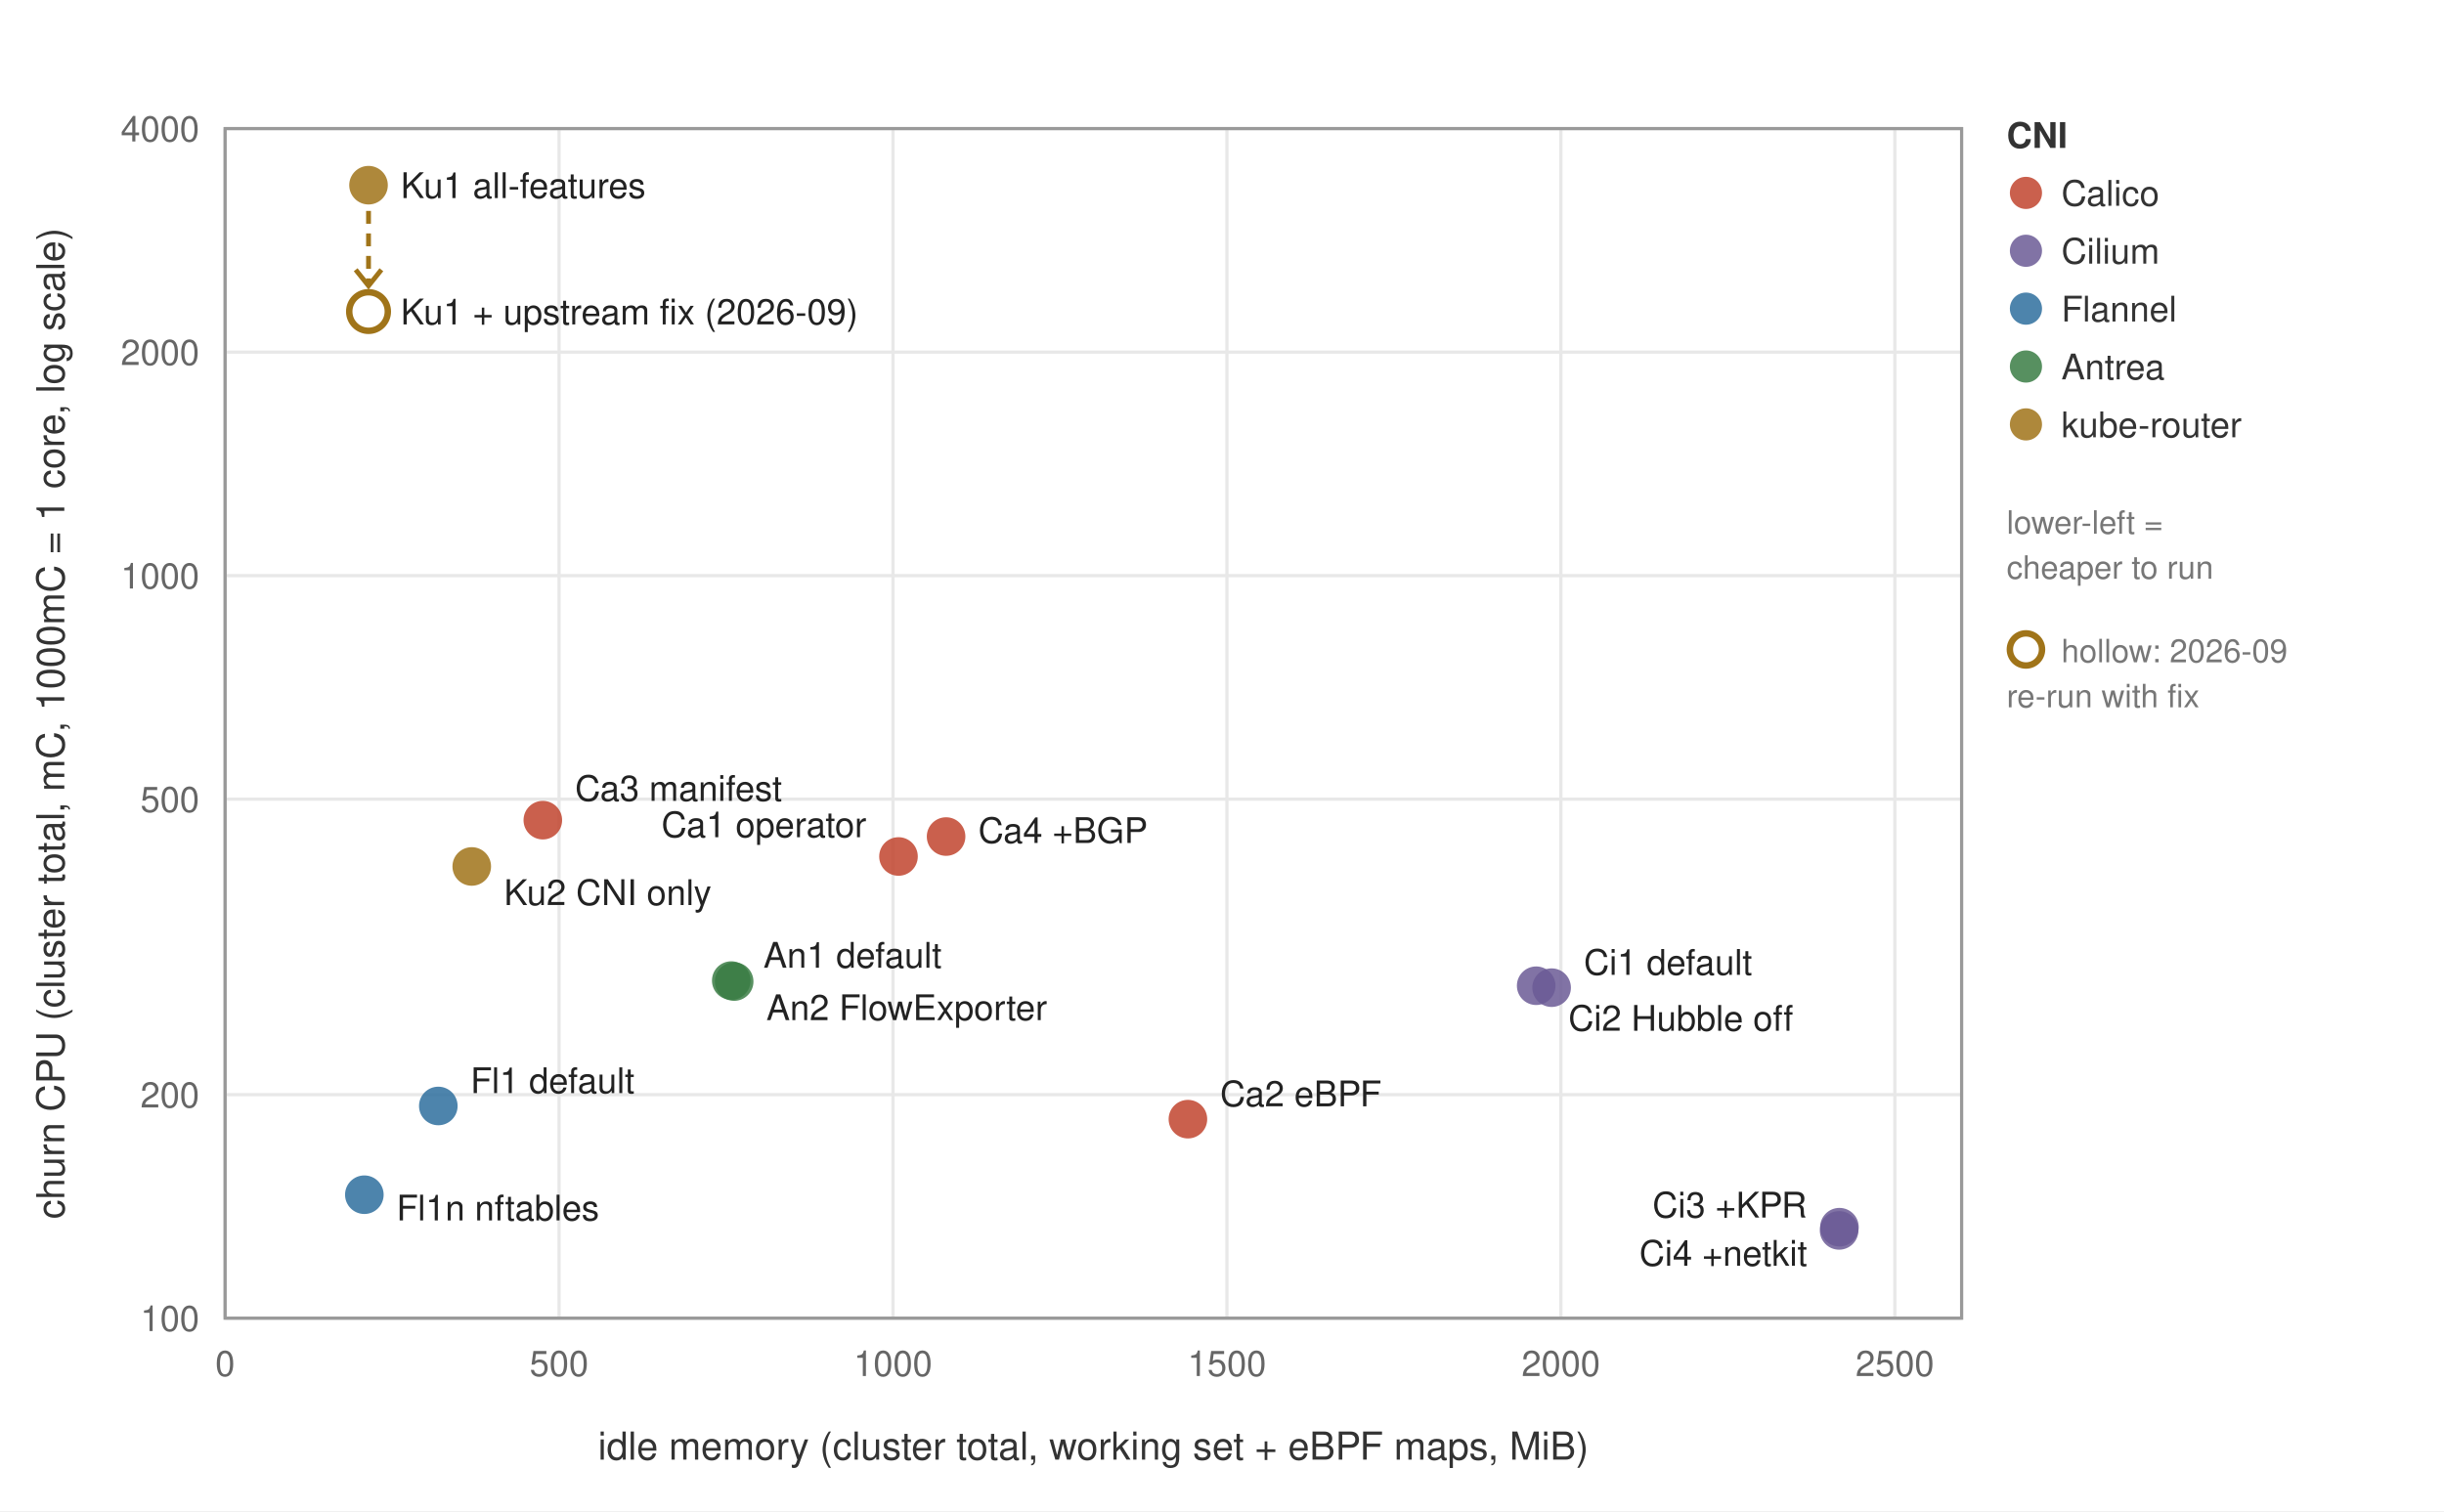
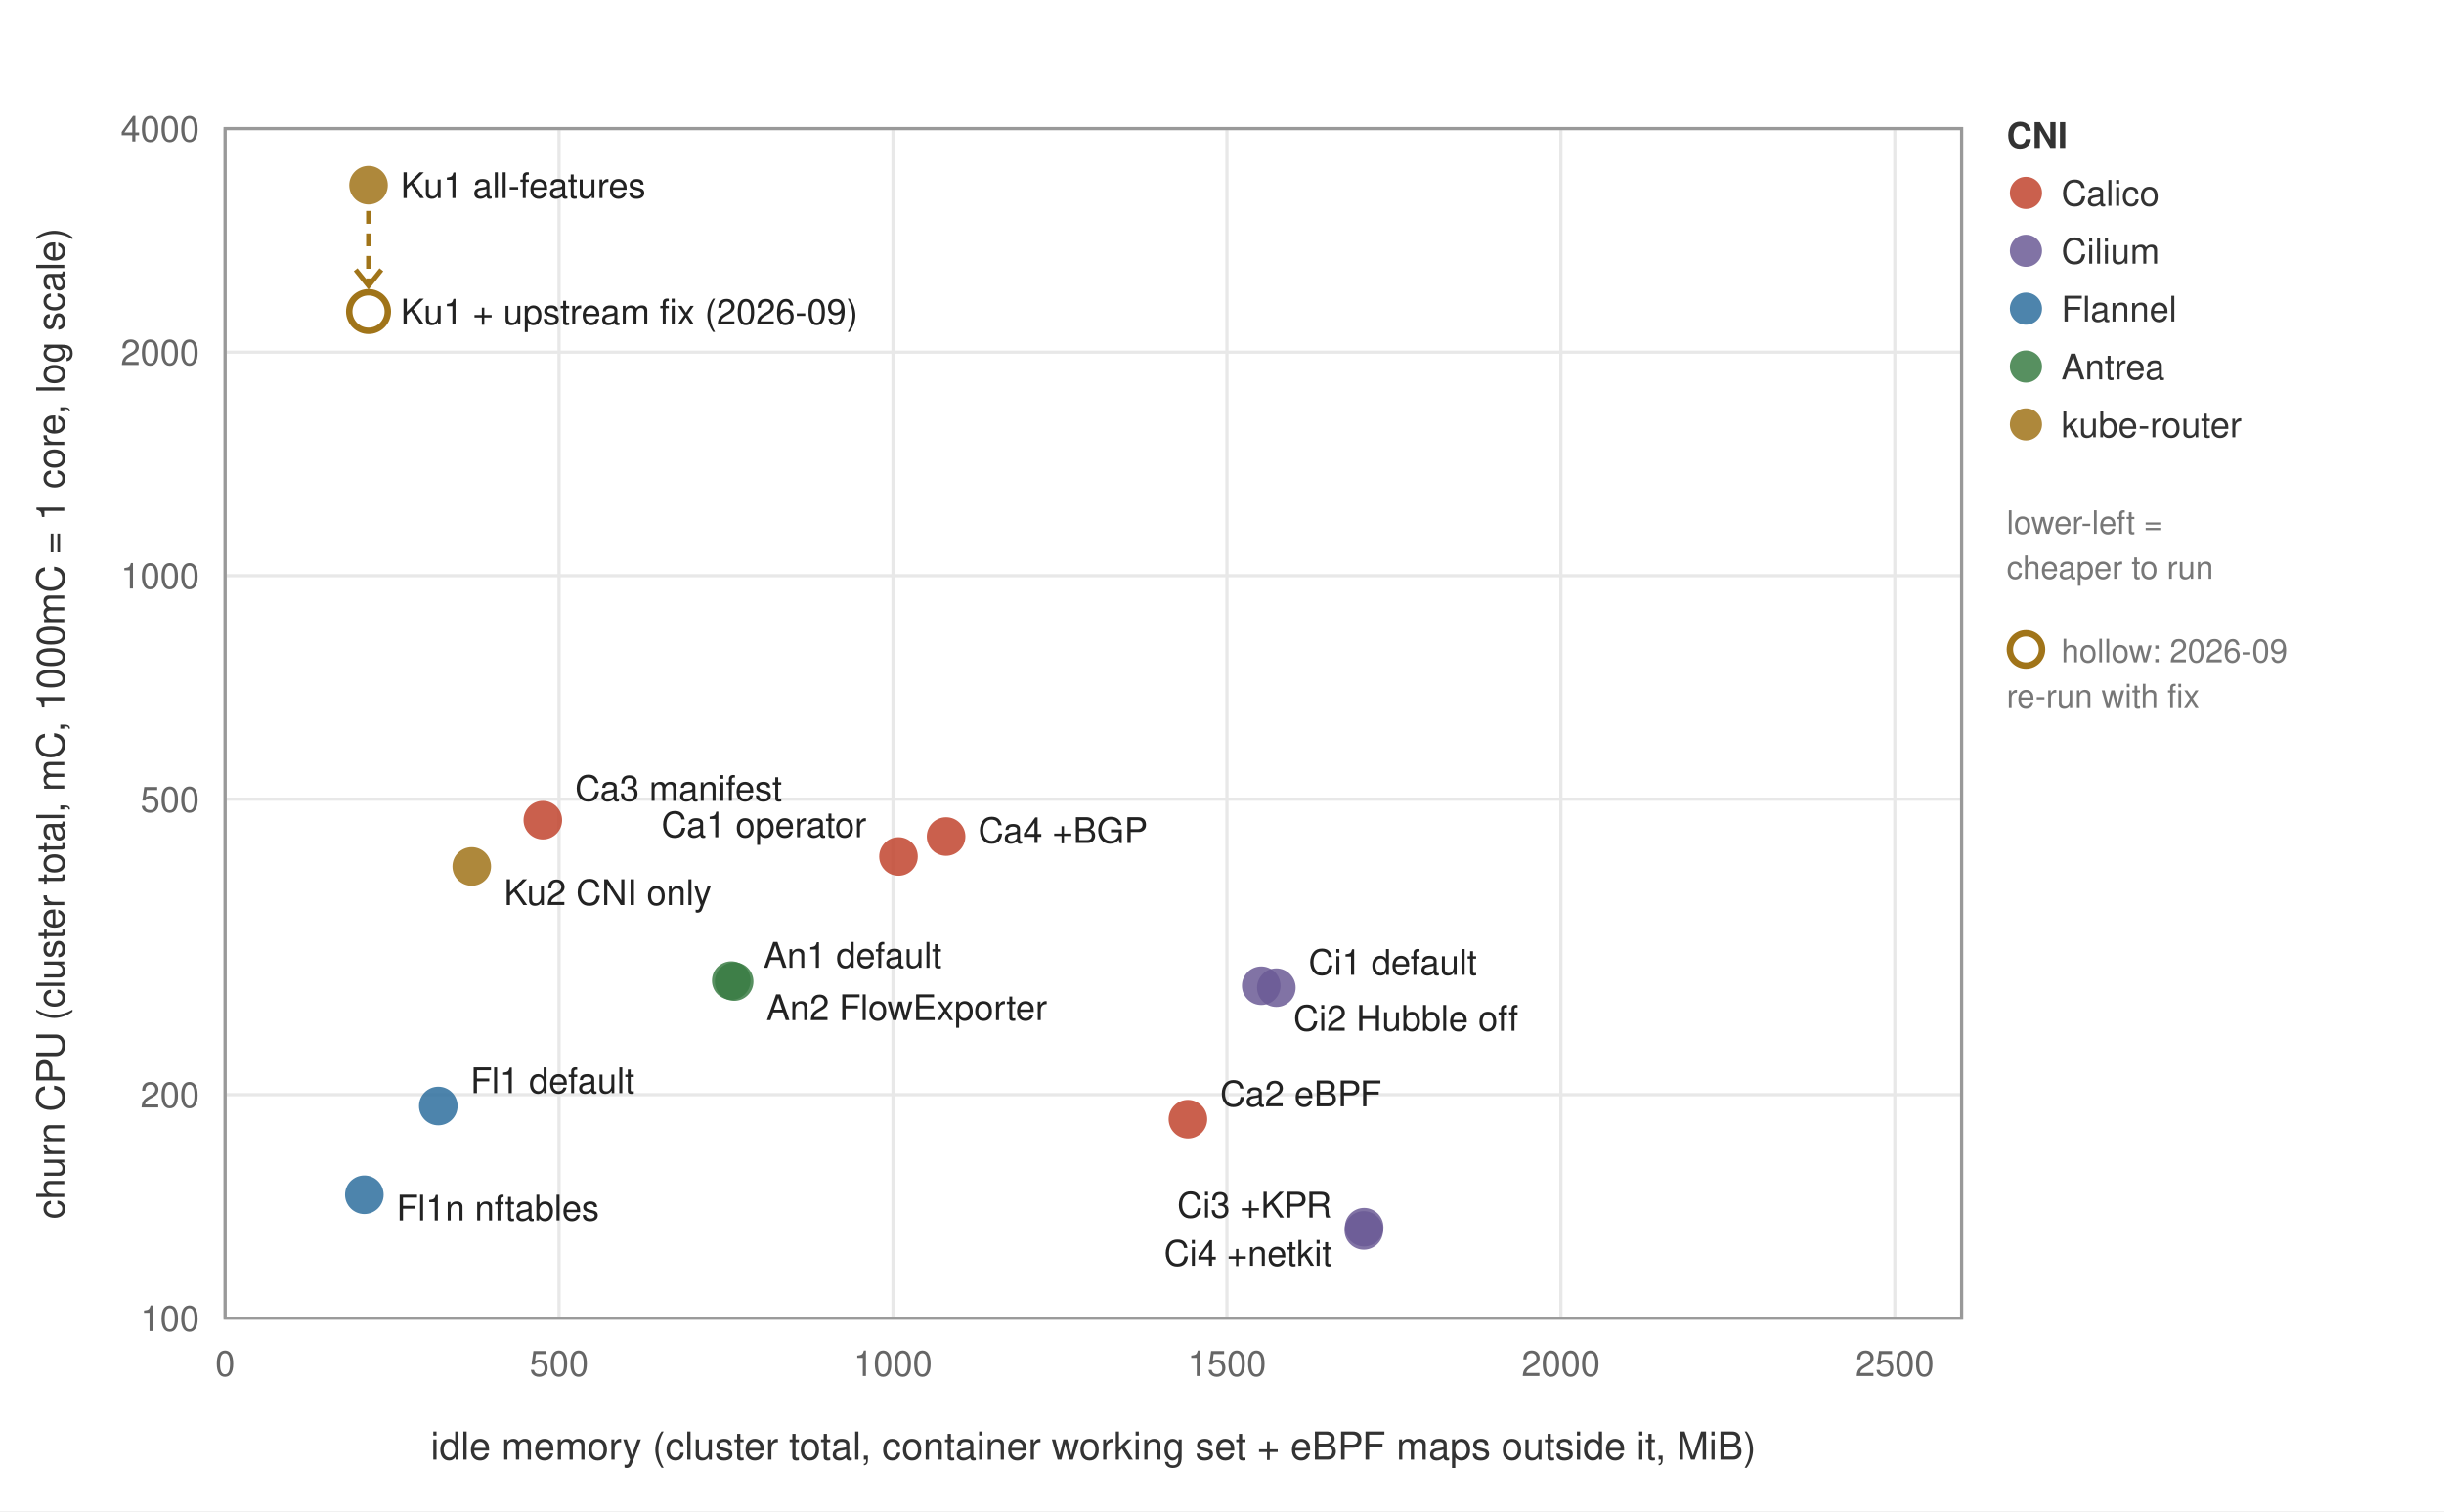
<svg xmlns="http://www.w3.org/2000/svg" viewBox="0 0 760 470" font-family="Helvetica, Arial, sans-serif">
  <rect width="760" height="470" fill="white" />
  <line x1="70.0" y1="40" x2="70.0" y2="410" stroke="#e8e8e8" />
  <text x="70.0" y="428" font-size="11" fill="#666" text-anchor="middle">0</text>
  <line x1="173.846" y1="40" x2="173.846" y2="410" stroke="#e8e8e8" />
  <text x="173.846" y="428" font-size="11" fill="#666" text-anchor="middle">500</text>
  <line x1="277.692" y1="40" x2="277.692" y2="410" stroke="#e8e8e8" />
  <text x="277.692" y="428" font-size="11" fill="#666" text-anchor="middle">1000</text>
  <line x1="381.538" y1="40" x2="381.538" y2="410" stroke="#e8e8e8" />
  <text x="381.538" y="428" font-size="11" fill="#666" text-anchor="middle">1500</text>
  <line x1="485.385" y1="40" x2="485.385" y2="410" stroke="#e8e8e8" />
  <text x="485.385" y="428" font-size="11" fill="#666" text-anchor="middle">2000</text>
  <line x1="589.231" y1="40" x2="589.231" y2="410" stroke="#e8e8e8" />
  <text x="589.231" y="428" font-size="11" fill="#666" text-anchor="middle">2500</text>
  <line x1="70" y1="410.0" x2="610" y2="410.0" stroke="#e8e8e8" />
  <text x="62" y="414.0" font-size="11" fill="#666" text-anchor="end">100</text>
  <line x1="70" y1="340.476" x2="610" y2="340.476" stroke="#e8e8e8" />
  <text x="62" y="344.476" font-size="11" fill="#666" text-anchor="end">200</text>
  <line x1="70" y1="248.571" x2="610" y2="248.571" stroke="#e8e8e8" />
  <text x="62" y="252.571" font-size="11" fill="#666" text-anchor="end">500</text>
  <line x1="70" y1="179.047" x2="610" y2="179.047" stroke="#e8e8e8" />
  <text x="62" y="183.047" font-size="11" fill="#666" text-anchor="end">1000</text>
  <line x1="70" y1="109.524" x2="610" y2="109.524" stroke="#e8e8e8" />
  <text x="62" y="113.524" font-size="11" fill="#666" text-anchor="end">2000</text>
  <line x1="70" y1="40.0" x2="610" y2="40.0" stroke="#e8e8e8" />
  <text x="62" y="44.0" font-size="11" fill="#666" text-anchor="end">4000</text>
  <rect x="70" y="40" width="540" height="370" fill="none" stroke="#999" />
-   <text x="340.0" y="454" font-size="12" fill="#333" text-anchor="middle">idle memory (cluster total, working set + eBPF maps, MiB)</text>
+   <text x="340.0" y="454" font-size="12" fill="#333" text-anchor="middle">idle memory (cluster total, container working set + eBPF maps outside it, MiB)</text>
  <text x="20" y="225.0" font-size="12" fill="#333" text-anchor="middle" transform="rotate(-90 20 225.0)">churn CPU (cluster total, mC, 1000mC = 1 core, log scale)</text>
  <circle cx="227.4" cy="305.0" r="6" fill="#3a7d44" fill-opacity="0.85" />
  <text x="237.4" y="301.0" font-size="11" fill="#222" text-anchor="start">An1 default</text>
  <circle cx="228.3" cy="305.3" r="6" fill="#3a7d44" fill-opacity="0.85" />
  <text x="238.3" y="317.3" font-size="11" fill="#222" text-anchor="start">An2 FlowExporter</text>
  <circle cx="279.4" cy="266.4" r="6" fill="#c1442e" fill-opacity="0.85" />
  <text x="269.4" y="260.4" font-size="11" fill="#222" text-anchor="end">Ca1 operator</text>
  <circle cx="369.4" cy="348.1" r="6" fill="#c1442e" fill-opacity="0.85" />
  <text x="379.4" y="344.1" font-size="11" fill="#222" text-anchor="start">Ca2 eBPF</text>
  <circle cx="168.8" cy="255.1" r="6" fill="#c1442e" fill-opacity="0.85" />
  <text x="178.8" y="249.1" font-size="11" fill="#222" text-anchor="start">Ca3 manifest</text>
  <circle cx="294.2" cy="260.2" r="6" fill="#c1442e" fill-opacity="0.85" />
  <text x="304.2" y="262.2" font-size="11" fill="#222" text-anchor="start">Ca4 +BGP</text>
  <circle cx="136.3" cy="344.0" r="6" fill="#2e6f9e" fill-opacity="0.85" />
  <text x="146.3" y="340.0" font-size="11" fill="#222" text-anchor="start">Fl1 default</text>
  <circle cx="113.3" cy="371.6" r="6" fill="#2e6f9e" fill-opacity="0.85" />
  <text x="123.3" y="379.6" font-size="11" fill="#222" text-anchor="start">Fl1n nftables</text>
  <circle cx="114.6" cy="57.6" r="6" fill="#a07419" fill-opacity="0.85" />
  <text x="124.6" y="61.6" font-size="11" fill="#222" text-anchor="start">Ku1 all-features</text>
  <circle cx="146.7" cy="269.5" r="6" fill="#a07419" fill-opacity="0.85" />
  <text x="156.7" y="281.5" font-size="11" fill="#222" text-anchor="start">Ku2 CNI only</text>
-   <circle cx="482.5" cy="307.2" r="6" fill="#6b5b95" fill-opacity="0.85" />
-   <text x="492.5" y="303.2" font-size="11" fill="#222" text-anchor="start">Ci1 default</text>
-   <circle cx="477.7" cy="306.6" r="6" fill="#6b5b95" fill-opacity="0.85" />
-   <text x="487.7" y="320.6" font-size="11" fill="#222" text-anchor="start">Ci2 Hubble off</text>
-   <circle cx="571.9" cy="382.7" r="6" fill="#6b5b95" fill-opacity="0.85" />
-   <text x="561.9" y="378.7" font-size="11" fill="#222" text-anchor="end">Ci3 +KPR</text>
-   <circle cx="572.0" cy="381.7" r="6" fill="#6b5b95" fill-opacity="0.85" />
-   <text x="562.0" y="393.7" font-size="11" fill="#222" text-anchor="end">Ci4 +netkit</text>
+   <circle cx="396.9" cy="307.2" r="6" fill="#6b5b95" fill-opacity="0.85" />
+   <text x="406.9" y="303.2" font-size="11" fill="#222" text-anchor="start">Ci1 default</text>
+   <circle cx="392.2" cy="306.6" r="6" fill="#6b5b95" fill-opacity="0.85" />
+   <text x="402.2" y="320.6" font-size="11" fill="#222" text-anchor="start">Ci2 Hubble off</text>
+   <circle cx="424.1" cy="382.7" r="6" fill="#6b5b95" fill-opacity="0.85" />
+   <text x="414.1" y="378.7" font-size="11" fill="#222" text-anchor="end">Ci3 +KPR</text>
+   <circle cx="424.2" cy="381.7" r="6" fill="#6b5b95" fill-opacity="0.85" />
+   <text x="414.2" y="393.7" font-size="11" fill="#222" text-anchor="end">Ci4 +netkit</text>
  <line x1="114.6" y1="65.6" x2="114.6" y2="87.9" stroke="#a07419" stroke-width="1.5" stroke-dasharray="4 3" />
  <path d="M110.6,83.9 L114.6,88.9 L118.6,83.9" fill="none" stroke="#a07419" stroke-width="1.5" />
  <circle cx="114.6" cy="96.9" r="6" fill="white" stroke="#a07419" stroke-width="2" />
  <text x="124.6" y="100.9" font-size="11" fill="#222">Ku1 + upstream fix (2026-09)</text>
  <text x="624" y="46" font-size="11" fill="#333" font-weight="bold">CNI</text>
  <circle cx="630" cy="60" r="5" fill="#c1442e" fill-opacity="0.85" />
  <text x="641" y="64" font-size="11" fill="#333">Calico</text>
  <circle cx="630" cy="78" r="5" fill="#6b5b95" fill-opacity="0.85" />
  <text x="641" y="82" font-size="11" fill="#333">Cilium</text>
  <circle cx="630" cy="96" r="5" fill="#2e6f9e" fill-opacity="0.85" />
  <text x="641" y="100" font-size="11" fill="#333">Flannel</text>
  <circle cx="630" cy="114" r="5" fill="#3a7d44" fill-opacity="0.85" />
  <text x="641" y="118" font-size="11" fill="#333">Antrea</text>
  <circle cx="630" cy="132" r="5" fill="#a07419" fill-opacity="0.85" />
  <text x="641" y="136" font-size="11" fill="#333">kube-router</text>
  <text x="624" y="166" font-size="10" fill="#777">lower-left =</text>
  <text x="624" y="180" font-size="10" fill="#777">cheaper to run</text>
  <circle cx="630" cy="202" r="5" fill="white" stroke="#a07419" stroke-width="2" />
  <text x="641" y="206" font-size="10" fill="#777">hollow: 2026-09</text>
  <text x="624" y="220" font-size="10" fill="#777">re-run with fix</text>
</svg>
